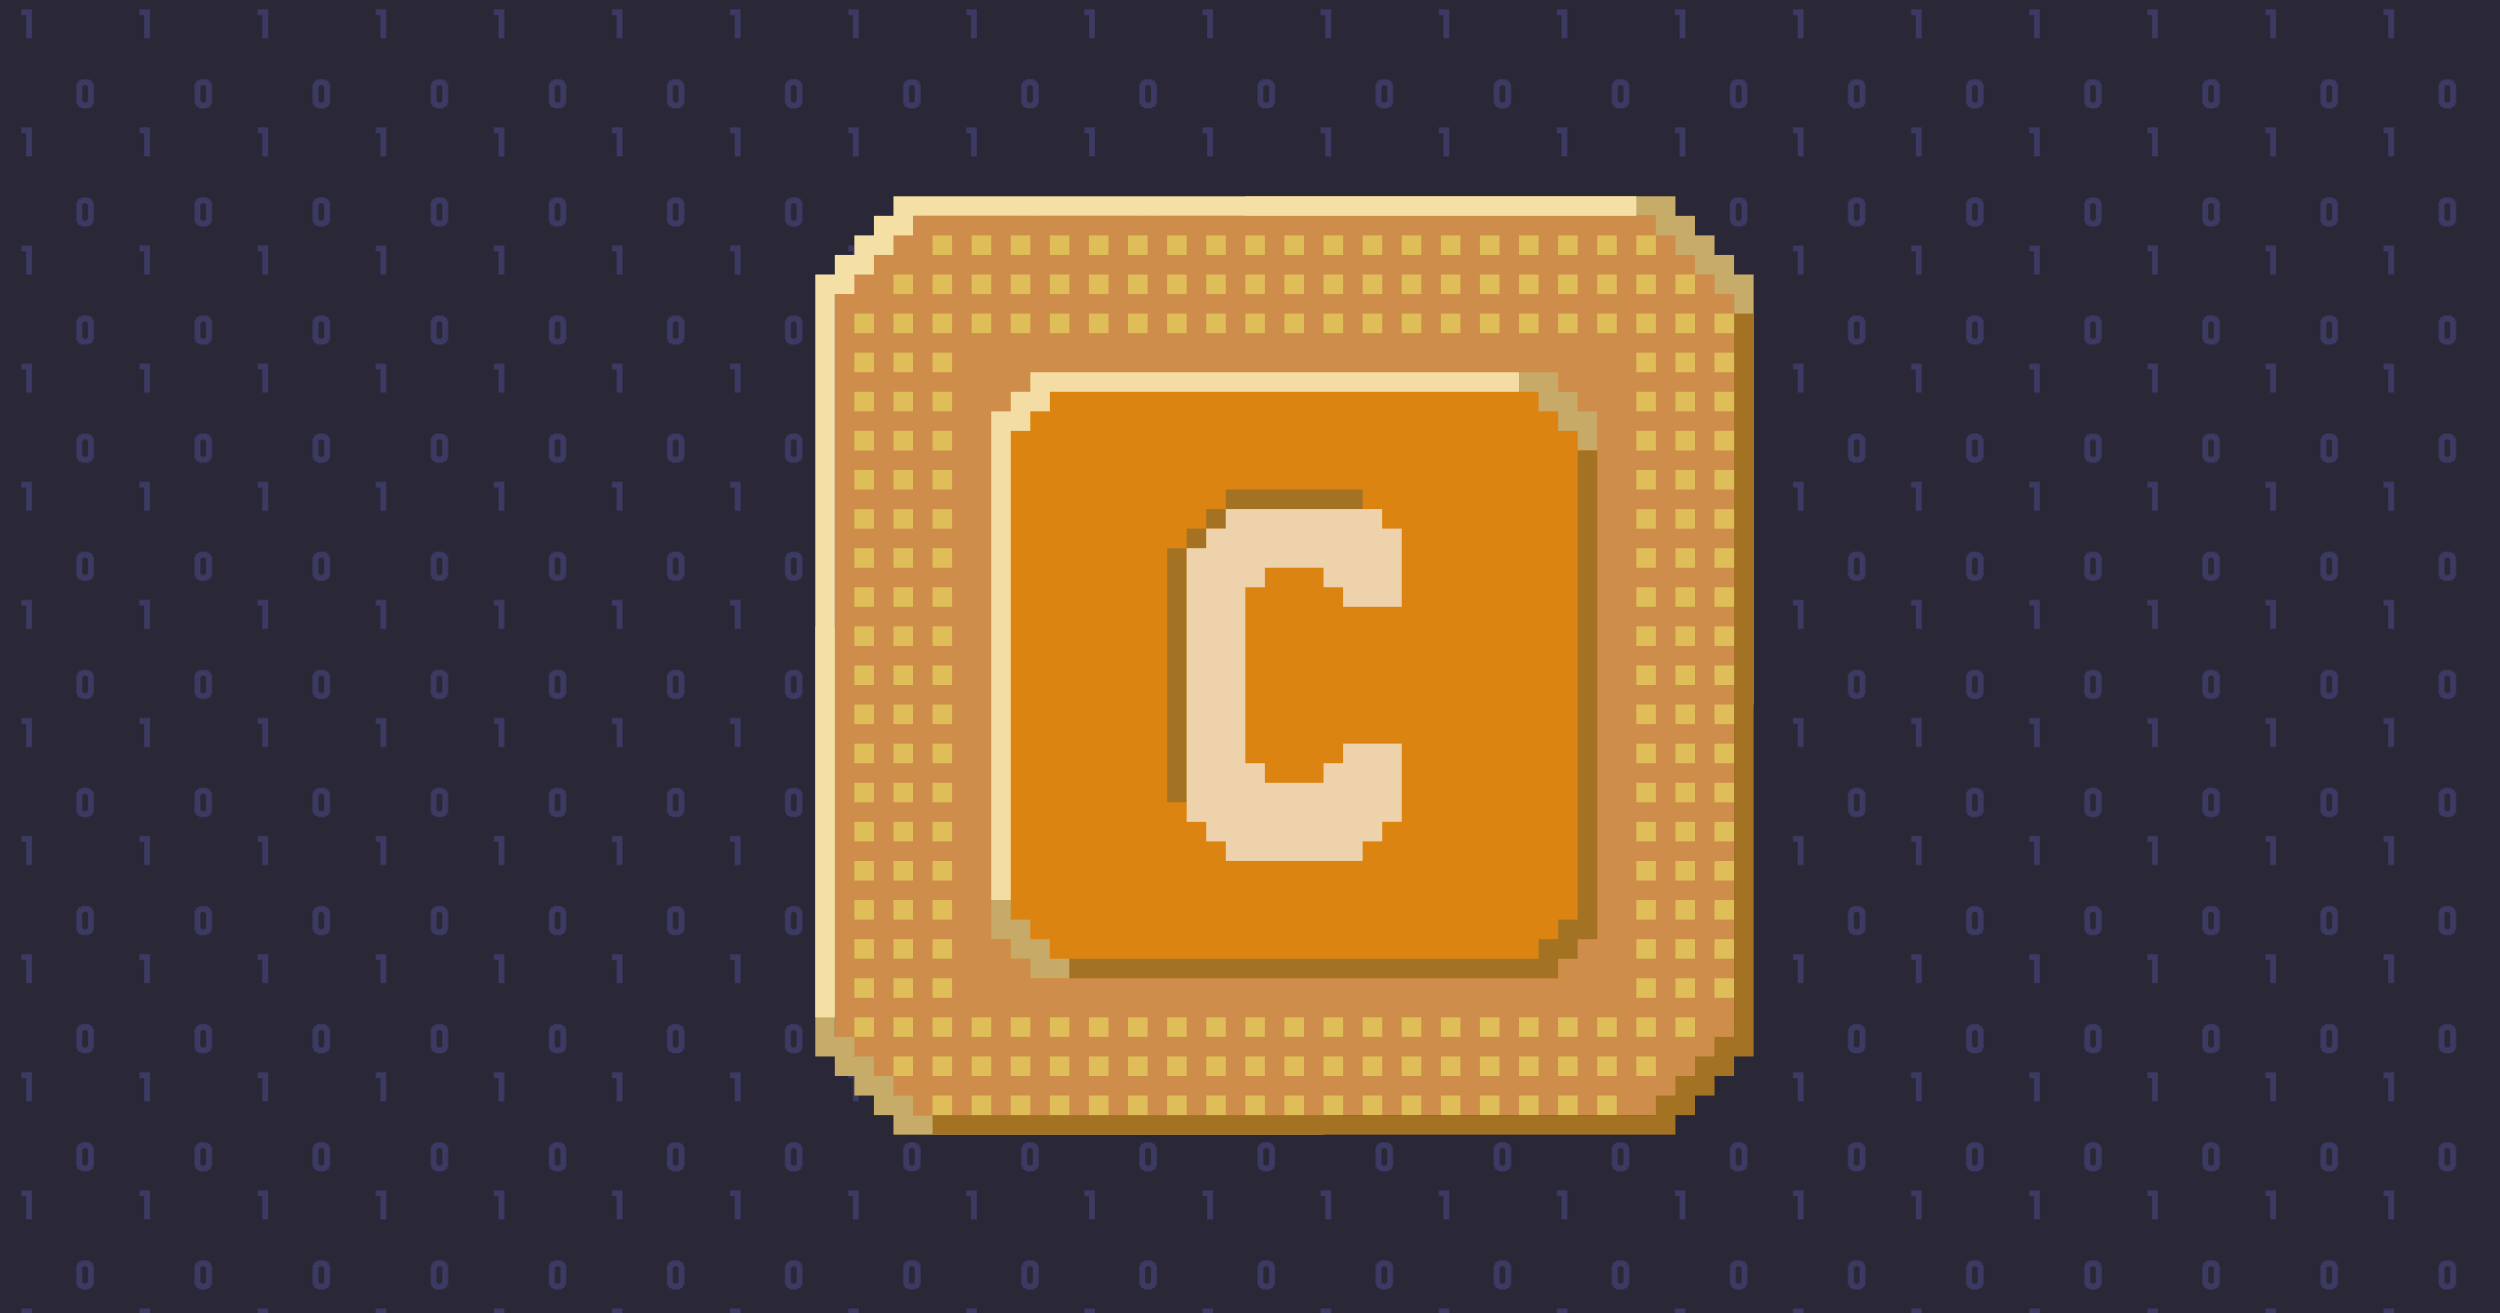
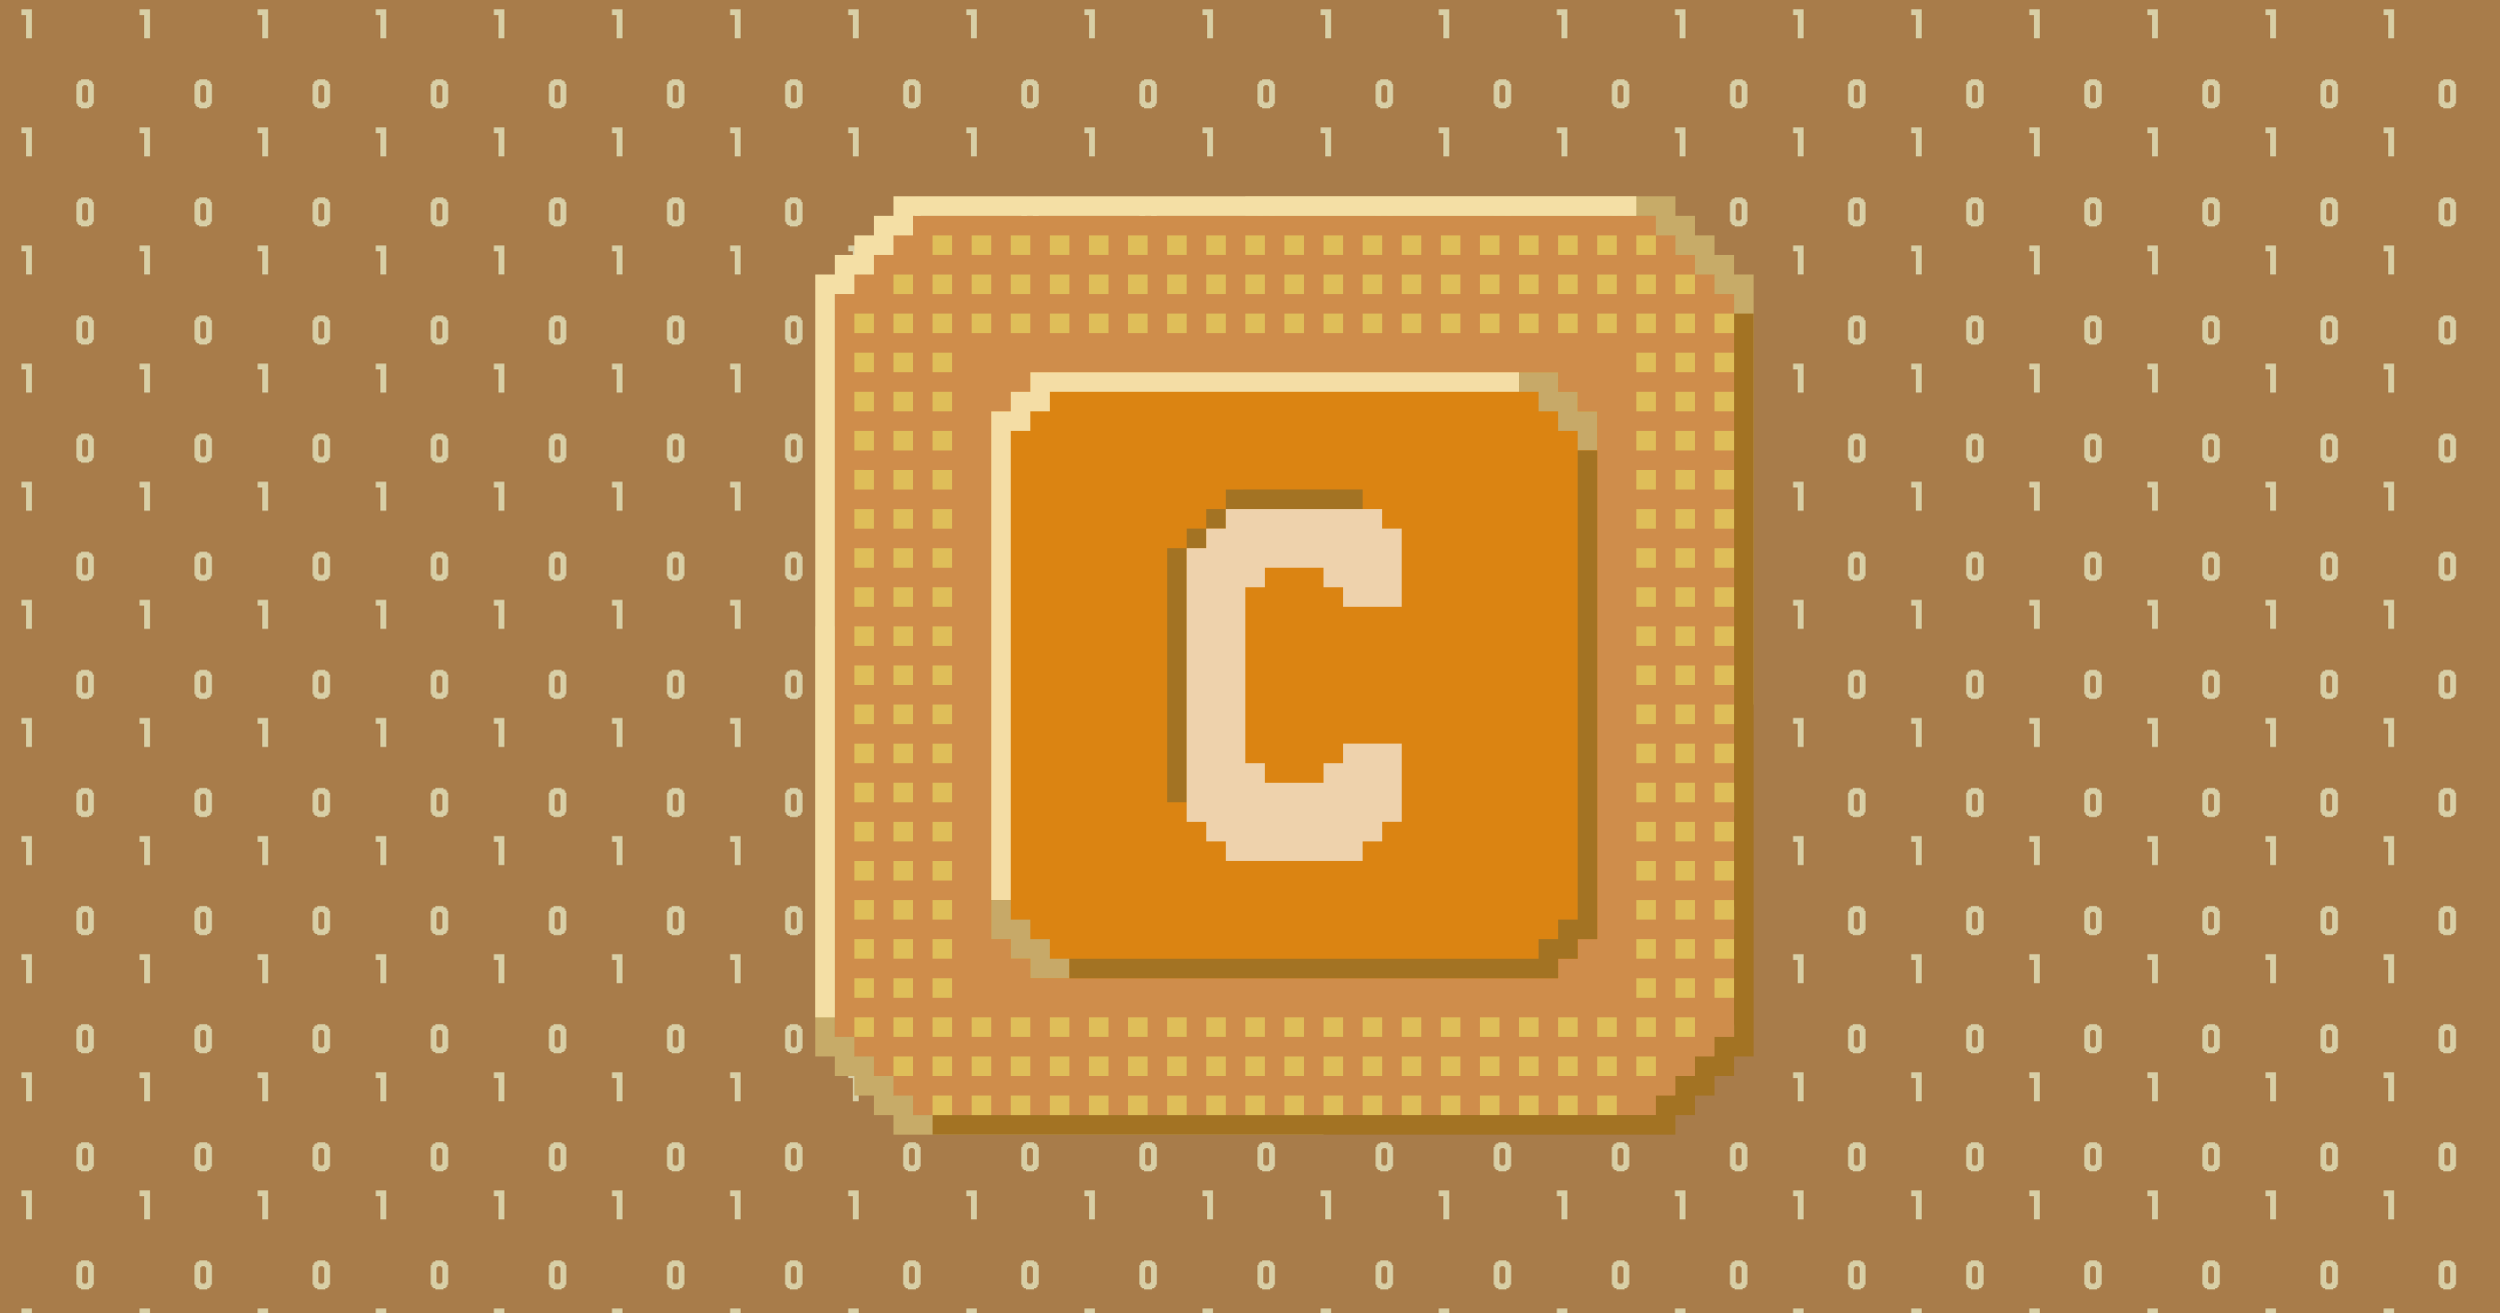
<svg xmlns="http://www.w3.org/2000/svg" xml:space="preserve" width="1200" height="630" viewBox="0 0 317.5 166.688">
  <defs>
    <pattern id="data" width="15" height="15" patternUnits="userSpaceOnUse">
      <g>
-         <path fill="#2a2837" d="M0 0h15v15H0z" />
-         <path fill="#3c3962" d="M11.767 13.172v.295h-.148v.147h-.294v.147h-1.031v-.147h-.295V13.467h-.147v-.295h-.148V10.667h.148v-.295h.147v-.147h.295v-.148h1.03v.148h.295v.147h.148v.295h.147v2.504zm-1.179-.295v.148h.442v-.148h.147v-1.915h-.147v-.147h-.442v.147h-.147v1.915z" />
-         <path fill="#3c3962" d="M4.05 1.182v3.683h-.737v-2.946h-.589v-.737z" />
+         <path fill="#a87c4aff" d="M0 0h15v15H0z" />
+         <g fill="#d8cfa6ff">
+           <path d="M11.767 13.172v.295h-.148v.147h-.294v.147h-1.031v-.147h-.295V13.467h-.147v-.295h-.148V10.667h.148v-.295h.147v-.147h.295v-.148h1.03v.148h.295v.147h.148v.295h.147v2.504zm-1.179-.295v.148h.442v-.148h.147v-1.915h-.147v-.147h-.442v.147h-.147v1.915z" />
+           <path d="M4.05 1.182v3.683h-.737v-2.946h-.589v-.737z" />
+         </g>
      </g>
    </pattern>
  </defs>
  <rect class="data" width="200%" height="200%" x="0" y="0" fill="url(#data)" rx="0" ry="0">
    <animateTransform attributeName="transform" attributeType="XML" type="translate" begin="-2s" from="-15,-15" to="0,0" dur="5s" repeatCount="indefinite" />
  </rect>
  <g class="chip" transform="scale(1.5 1.5) translate(-50 -27)">
    <path fill="#cf8d4b" d="m190.198 121.412 6.62-6.62V51.895l-6.62-6.62h-62.896l-6.62 6.62v62.895l6.62 6.621z" />
    <path fill="#db8412" d="M137.233 58.517v1.655h.006l-.006.028v-.028h-1.655v1.655h.003l-.003.006v-.006h-1.655v44.689h1.655v-.007l.003.007h-.003v1.655h1.655v-.028l.006.028h-.006v1.655h44.689v-1.655h1.655v-1.655h1.655v-44.69h-1.655v-1.654h-1.655v-1.655z" />
    <g fill="#c7ab68">
      <path d="M196.818 86.654h1.655V50.241h-1.655v-1.655h-1.655V46.93h-1.655v-1.656h-1.655V43.62H155.44v1.655h34.758v1.656h1.655v1.655h1.655v1.655h1.655v1.655h1.655zM120.682 80.033h-1.655v36.414h1.655v1.655h1.655v1.655h1.655v1.655h1.655v1.655H162.06v-1.655h-34.758v-1.655h-1.655v-1.655h-1.655v-1.655h-1.655v-1.656h-1.655z" />
    </g>
    <path fill="#a37323" d="M196.818 53.551h1.655v62.896h-1.655v1.655h-1.655v1.655h-1.655v1.655h-1.655v1.655h-62.895v-1.655h61.24v-1.655h1.655v-1.655h1.655v-1.655h1.655v-1.656h1.655z" />
    <path fill="#f4dfa5" d="M120.682 113.136h-1.655V50.241h1.655v-1.655h1.655V46.93h1.655v-1.656h1.655V43.62h62.895v1.655h-61.24v1.656h-1.655v1.655h-1.655v1.655h-1.655v1.655h-1.655z" />
    <g fill="#dfbe59">
      <path d="M185.232 119.758h1.654v1.654h-1.654zM181.922 119.758h1.655v1.654h-1.655zM178.61 119.758h1.655v1.654h-1.655zM175.3 119.758h1.655v1.654h-1.654zM171.992 119.758h1.654v1.654h-1.654zM168.68 119.758h1.654v1.654h-1.655zM165.37 119.758h1.655v1.654h-1.655zM162.06 119.758h1.655v1.654h-1.654zM158.748 119.758h1.655v1.654h-1.655zM155.44 119.758h1.654v1.654h-1.655zM152.13 119.758h1.655v1.654h-1.655zM148.818 119.758h1.654v1.654h-1.654zM145.508 119.758h1.655v1.654h-1.655zM142.2 119.758h1.654v1.654h-1.655zM138.887 119.758h1.654v1.654h-1.654zM135.577 119.758h1.655v1.654h-1.655zM132.268 119.758h1.655v1.654h-1.655zM128.956 119.758h1.654v1.654h-1.654zM188.544 116.445h1.655v1.655h-1.655zM185.232 116.445h1.654v1.655h-1.654zM181.922 116.445h1.655v1.655h-1.655zM178.61 116.445h1.655v1.655h-1.655zM175.3 116.445h1.655v1.655h-1.654zM171.992 116.445h1.654v1.655h-1.654zM168.68 116.445h1.654v1.655h-1.655zM165.37 116.445h1.655v1.655h-1.655zM162.06 116.445h1.655v1.655h-1.654zM158.748 116.445h1.655v1.655h-1.655zM155.44 116.445h1.654v1.655h-1.655zM152.13 116.445h1.655v1.655h-1.655zM148.818 116.445h1.654v1.655h-1.654zM145.508 116.445h1.655v1.655h-1.655zM142.2 116.445h1.654v1.655h-1.655zM138.887 116.445h1.654v1.655h-1.654zM135.577 116.445h1.655v1.655h-1.655zM132.268 116.445h1.655v1.655h-1.655zM128.956 116.445h1.654v1.655h-1.654zM125.647 116.445h1.654v1.655h-1.654zM188.544 113.136h1.655v1.655h-1.655zM185.232 113.136h1.654v1.655h-1.654zM181.922 113.136h1.655v1.655h-1.655zM178.61 113.136h1.655v1.655h-1.655zM175.3 113.136h1.655v1.655h-1.654zM171.992 113.136h1.654v1.655h-1.654zM168.68 113.136h1.654v1.655h-1.655zM165.37 113.136h1.655v1.655h-1.655zM162.06 113.136h1.655v1.655h-1.654zM158.748 113.136h1.655v1.655h-1.655zM155.44 113.136h1.654v1.655h-1.655zM152.13 113.136h1.655v1.655h-1.655zM148.818 113.136h1.654v1.655h-1.654zM145.508 113.136h1.655v1.655h-1.655zM142.2 113.136h1.654v1.655h-1.655zM138.887 113.136h1.654v1.655h-1.654zM135.577 113.136h1.655v1.655h-1.655zM132.268 113.136h1.655v1.655h-1.655zM128.956 113.136h1.654v1.655h-1.654zM125.647 113.136h1.654v1.655h-1.654zM188.544 109.827h1.655v1.655h-1.655zM128.956 109.827h1.654v1.655h-1.654zM125.647 109.827h1.654v1.655h-1.654zM188.544 106.515h1.655v1.654h-1.655zM128.956 106.515h1.654v1.654h-1.654zM125.647 106.515h1.654v1.654h-1.654zM188.544 103.205h1.655v1.655h-1.655zM128.956 103.205h1.654v1.655h-1.654zM125.647 103.205h1.654v1.655h-1.654zM188.544 99.896h1.655v1.655h-1.655zM128.956 99.896h1.654v1.655h-1.654zM125.647 99.896h1.654v1.655h-1.654zM188.544 96.584h1.655v1.654h-1.655zM128.956 96.584h1.654v1.654h-1.654zM125.647 96.584h1.654v1.654h-1.654zM188.544 93.274h1.655v1.655h-1.655zM128.956 93.274h1.654v1.655h-1.654zM125.647 93.274h1.654v1.655h-1.654zM188.544 89.965h1.655v1.655h-1.655zM128.956 89.965h1.654v1.655h-1.654zM125.647 89.965h1.654v1.655h-1.654zM188.544 86.653h1.655v1.655h-1.655zM128.956 86.653h1.654v1.655h-1.654zM125.647 86.653h1.654v1.655h-1.654zM188.544 83.344h1.655v1.654h-1.655zM128.956 83.344h1.654v1.654h-1.654zM125.647 83.344h1.654v1.654h-1.654zM188.544 80.034h1.655v1.655h-1.655zM128.956 80.034h1.654v1.655h-1.654zM125.647 80.034h1.654v1.655h-1.654zM188.544 76.722h1.655v1.655h-1.655zM128.956 76.722h1.654v1.655h-1.654zM125.647 76.722h1.654v1.655h-1.654zM188.544 73.413h1.655v1.654h-1.655zM128.956 73.413h1.654v1.654h-1.654zM125.647 73.413h1.654v1.654h-1.654zM188.544 70.104h1.655v1.654h-1.655zM128.956 70.104h1.654v1.654h-1.654zM125.647 70.104h1.654v1.654h-1.654zM188.544 66.791h1.655v1.655h-1.655zM128.956 66.791h1.654v1.655h-1.654zM125.647 66.791h1.654v1.655h-1.654zM188.544 63.482h1.655v1.655h-1.655zM128.956 63.482h1.654v1.655h-1.654zM125.647 63.482h1.654v1.655h-1.654zM188.544 60.173h1.655v1.654h-1.655zM128.956 60.173h1.654v1.654h-1.654zM125.647 60.173h1.654v1.654h-1.654zM188.544 56.86h1.655v1.655h-1.655zM128.956 56.86h1.654v1.655h-1.654zM125.647 56.86h1.654v1.655h-1.654zM188.544 53.551h1.655v1.655h-1.655zM185.232 53.551h1.654v1.655h-1.654zM181.922 53.551h1.655v1.655h-1.655zM178.61 53.551h1.655v1.655h-1.655zM175.3 53.551h1.655v1.655h-1.654zM171.992 53.551h1.654v1.655h-1.654zM168.68 53.551h1.654v1.655h-1.655zM165.37 53.551h1.655v1.655h-1.655zM162.06 53.551h1.655v1.655h-1.654zM158.748 53.551h1.655v1.655h-1.655zM155.44 53.551h1.654v1.655h-1.655zM152.13 53.551h1.655v1.655h-1.655zM148.818 53.551h1.654v1.655h-1.654zM145.508 53.551h1.655v1.655h-1.655zM142.2 53.551h1.654v1.655h-1.655zM138.887 53.551h1.654v1.655h-1.654zM135.577 53.551h1.655v1.655h-1.655zM132.268 53.551h1.655v1.655h-1.655zM128.956 53.551h1.654v1.655h-1.654zM125.647 53.551h1.654v1.655h-1.654zM188.544 50.242h1.655v1.654h-1.655zM185.232 50.242h1.654v1.654h-1.654zM181.922 50.242h1.655v1.654h-1.655zM178.61 50.242h1.655v1.654h-1.655zM175.3 50.242h1.655v1.654h-1.654zM171.992 50.242h1.654v1.654h-1.654zM168.68 50.242h1.654v1.654h-1.655zM165.37 50.242h1.655v1.654h-1.655zM162.06 50.242h1.655v1.654h-1.654zM158.748 50.242h1.655v1.654h-1.655zM155.44 50.242h1.654v1.654h-1.655zM152.13 50.242h1.655v1.654h-1.655zM148.818 50.242h1.654v1.654h-1.654zM145.508 50.242h1.655v1.654h-1.655zM142.2 50.242h1.654v1.654h-1.655zM138.887 50.242h1.654v1.654h-1.654zM135.577 50.242h1.655v1.654h-1.655zM132.268 50.242h1.655v1.654h-1.655zM128.956 50.242h1.654v1.654h-1.654zM125.647 50.242h1.654v1.654h-1.654zM188.544 46.93h1.655v1.654h-1.655zM185.232 46.93h1.654v1.654h-1.654zM181.922 46.93h1.655v1.654h-1.655zM178.61 46.93h1.655v1.654h-1.655zM175.3 46.93h1.655v1.654h-1.654zM171.992 46.93h1.654v1.654h-1.654zM168.68 46.93h1.654v1.654h-1.655zM165.37 46.93h1.655v1.654h-1.655zM162.06 46.93h1.655v1.654h-1.654zM158.748 46.93h1.655v1.654h-1.655zM155.44 46.93h1.654v1.654h-1.655zM152.13 46.93h1.655v1.654h-1.655zM148.818 46.93h1.654v1.654h-1.654zM145.508 46.93h1.655v1.654h-1.655zM142.2 46.93h1.654v1.654h-1.655zM138.887 46.93h1.654v1.654h-1.654zM135.577 46.93h1.655v1.654h-1.655zM132.268 46.93h1.655v1.654h-1.655zM128.956 46.93h1.654v1.654h-1.654zM193.508 109.827v1.655h-1.655v-1.655zM193.508 106.515v1.654h-1.655v-1.654zM193.508 103.205v1.655h-1.655v-1.655zM193.508 99.896v1.655h-1.655v-1.655zM193.508 96.584v1.654h-1.655v-1.654zM193.508 93.274v1.655h-1.655v-1.655zM193.508 89.965v1.655h-1.655v-1.655zM193.508 86.653v1.655h-1.655v-1.655zM193.508 83.344v1.654h-1.655v-1.654zM193.508 80.034v1.655h-1.655v-1.655zM193.508 76.722v1.655h-1.655v-1.655zM193.508 73.413v1.654h-1.655v-1.654zM193.508 70.104v1.654h-1.655v-1.654zM193.508 66.791v1.655h-1.655V66.79zM193.508 63.482v1.655h-1.655v-1.655zM193.508 60.173v1.654h-1.655v-1.654zM193.508 56.86v1.655h-1.655V56.86zM193.508 53.551v1.655h-1.655V53.55zM193.508 50.242v1.654h-1.655v-1.654zM193.508 113.136v1.655h-1.655v-1.655zM196.817 109.827v1.655h-1.654v-1.655zM196.817 106.515v1.654h-1.654v-1.654zM196.817 103.205v1.655h-1.654v-1.655zM196.817 99.896v1.655h-1.654v-1.655zM196.817 96.584v1.654h-1.654v-1.654zM196.817 93.274v1.655h-1.654v-1.655zM196.817 89.965v1.655h-1.654v-1.655zM196.817 86.653v1.655h-1.654v-1.655zM196.817 83.344v1.654h-1.654v-1.654zM196.817 80.034v1.655h-1.654v-1.655zM196.817 76.722v1.655h-1.654v-1.655zM196.817 73.413v1.654h-1.654v-1.654zM196.817 70.104v1.654h-1.654v-1.654zM196.817 66.791v1.655h-1.654V66.79zM196.817 63.482v1.655h-1.654v-1.655zM196.817 60.173v1.654h-1.654v-1.654zM196.817 56.86v1.655h-1.654V56.86zM196.817 53.551v1.655h-1.654V53.55zM123.992 109.827v1.655h-1.655v-1.655zM123.992 106.515v1.654h-1.655v-1.654zM123.992 103.205v1.655h-1.655v-1.655zM123.992 99.896v1.655h-1.655v-1.655zM123.992 96.584v1.654h-1.655v-1.654zM123.992 93.274v1.655h-1.655v-1.655zM123.992 89.965v1.655h-1.655v-1.655zM123.992 86.653v1.655h-1.655v-1.655zM123.992 83.344v1.654h-1.655v-1.654zM123.992 80.034v1.655h-1.655v-1.655zM123.992 76.722v1.655h-1.655v-1.655zM123.992 73.413v1.654h-1.655v-1.654zM123.992 70.104v1.654h-1.655v-1.654zM123.992 66.791v1.655h-1.655V66.79zM123.992 63.482v1.655h-1.655v-1.655zM123.992 60.173v1.654h-1.655v-1.654zM123.992 56.86v1.655h-1.655V56.86zM123.992 53.551v1.655h-1.655V53.55zM123.992 113.136v1.655h-1.655v-1.655z" />
    </g>
    <path fill="#f4dda5" d="M137.233 58.517v1.655h-1.655v1.655h-1.655v41.378h1.655V63.482h1.655v-1.655h1.655v-1.655h39.724v-1.655z" />
    <path fill="#c7a968" d="M133.923 103.205v3.311h1.655v1.655h1.655v1.655h3.31v-1.655h-1.655v-1.655h-1.655v-1.655h-1.655v-1.656zM178.612 58.517v1.655h1.655v1.655h1.655v1.655h1.655v1.655h1.655v-3.31h-1.655v-1.655h-1.655v-1.655h-1.655z" />
    <path fill="#a37323" d="M183.577 65.137v39.724h-1.655v1.655h-1.655v1.655h-39.724v1.655h41.379v-1.655h1.655v-1.655h1.655V65.137zM153.786 68.447v1.655h11.586v-1.658h-9.934zm0 1.655h-1.658v1.654h1.658zm-1.655 1.654h-1.657v1.658h1.657zm-1.657 1.658h-1.652v21.514h1.655V75.066z" />
    <path fill="#eed2ac" d="M153.783 70.102v1.654h-1.655v1.658h-1.657v23.172h1.657v1.654h1.658v1.655h11.583v-1.658h1.657v-1.655h1.655v-6.621h-4.967v1.658h-1.655v1.657h-4.967V91.62h-1.654V76.72h1.657v-1.654h4.961v1.658h1.658v1.654h4.964v-6.622h-1.658V70.1h-11.58z" />
  </g>
</svg>
